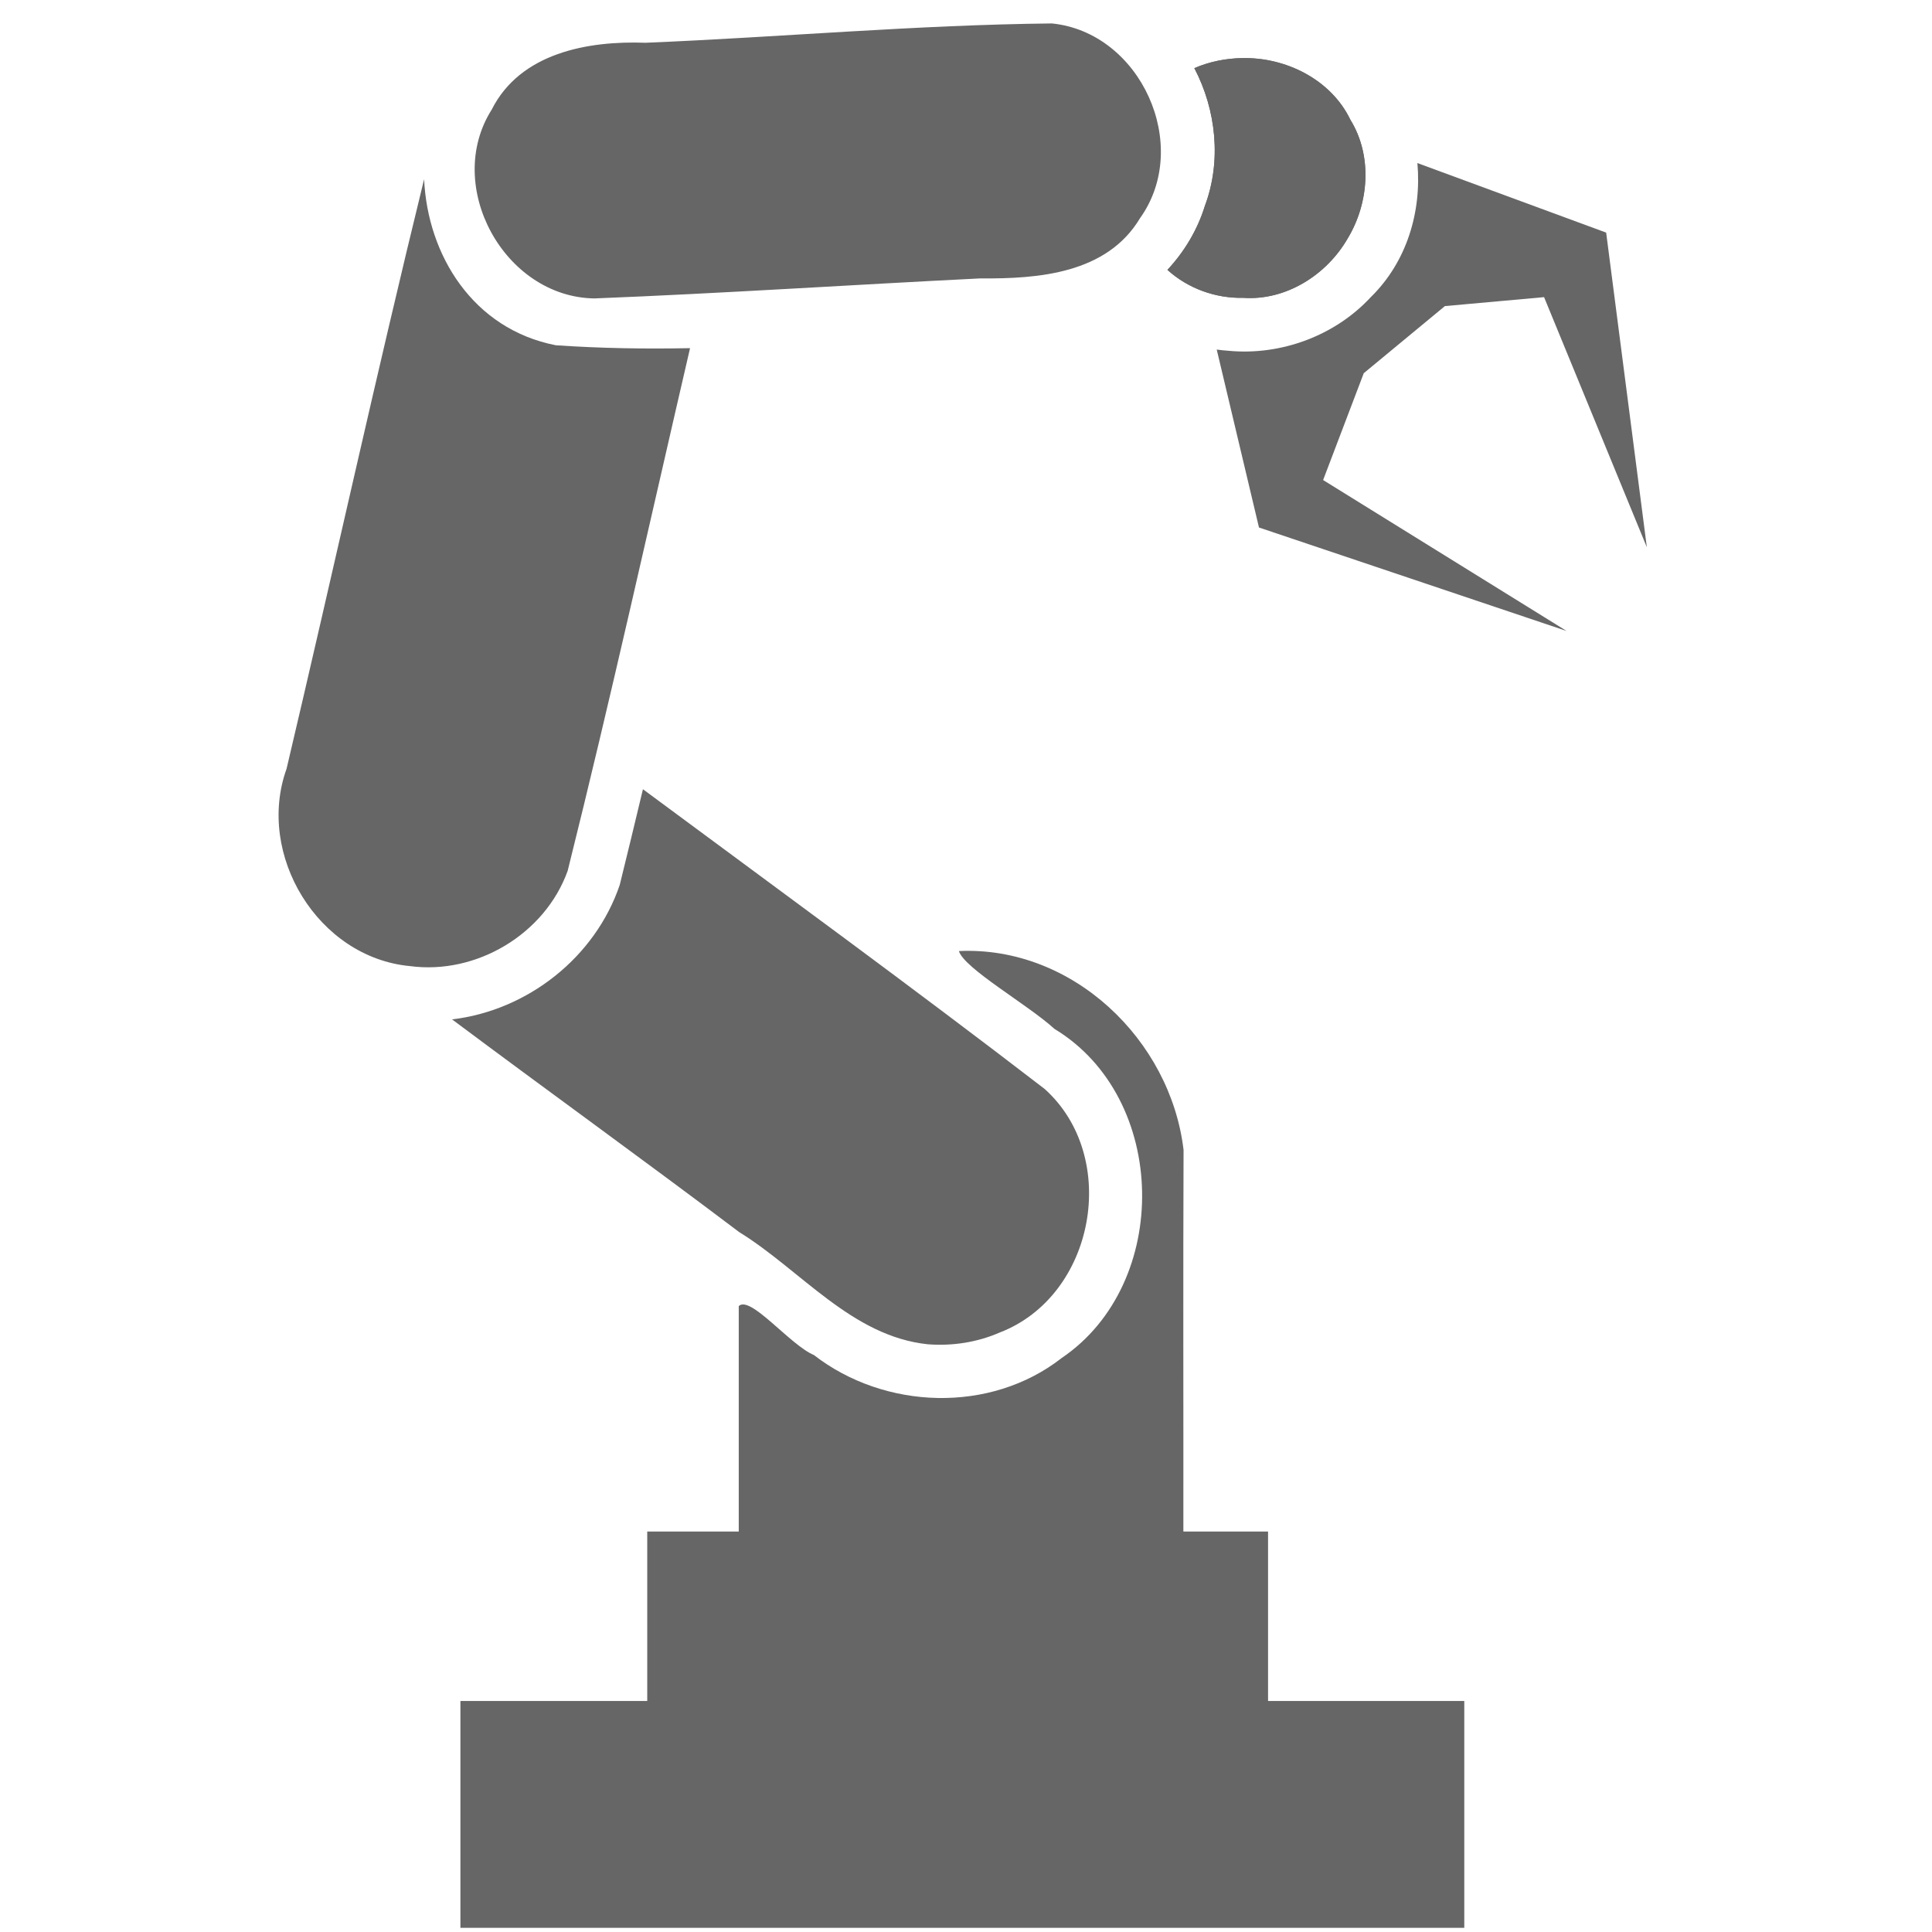
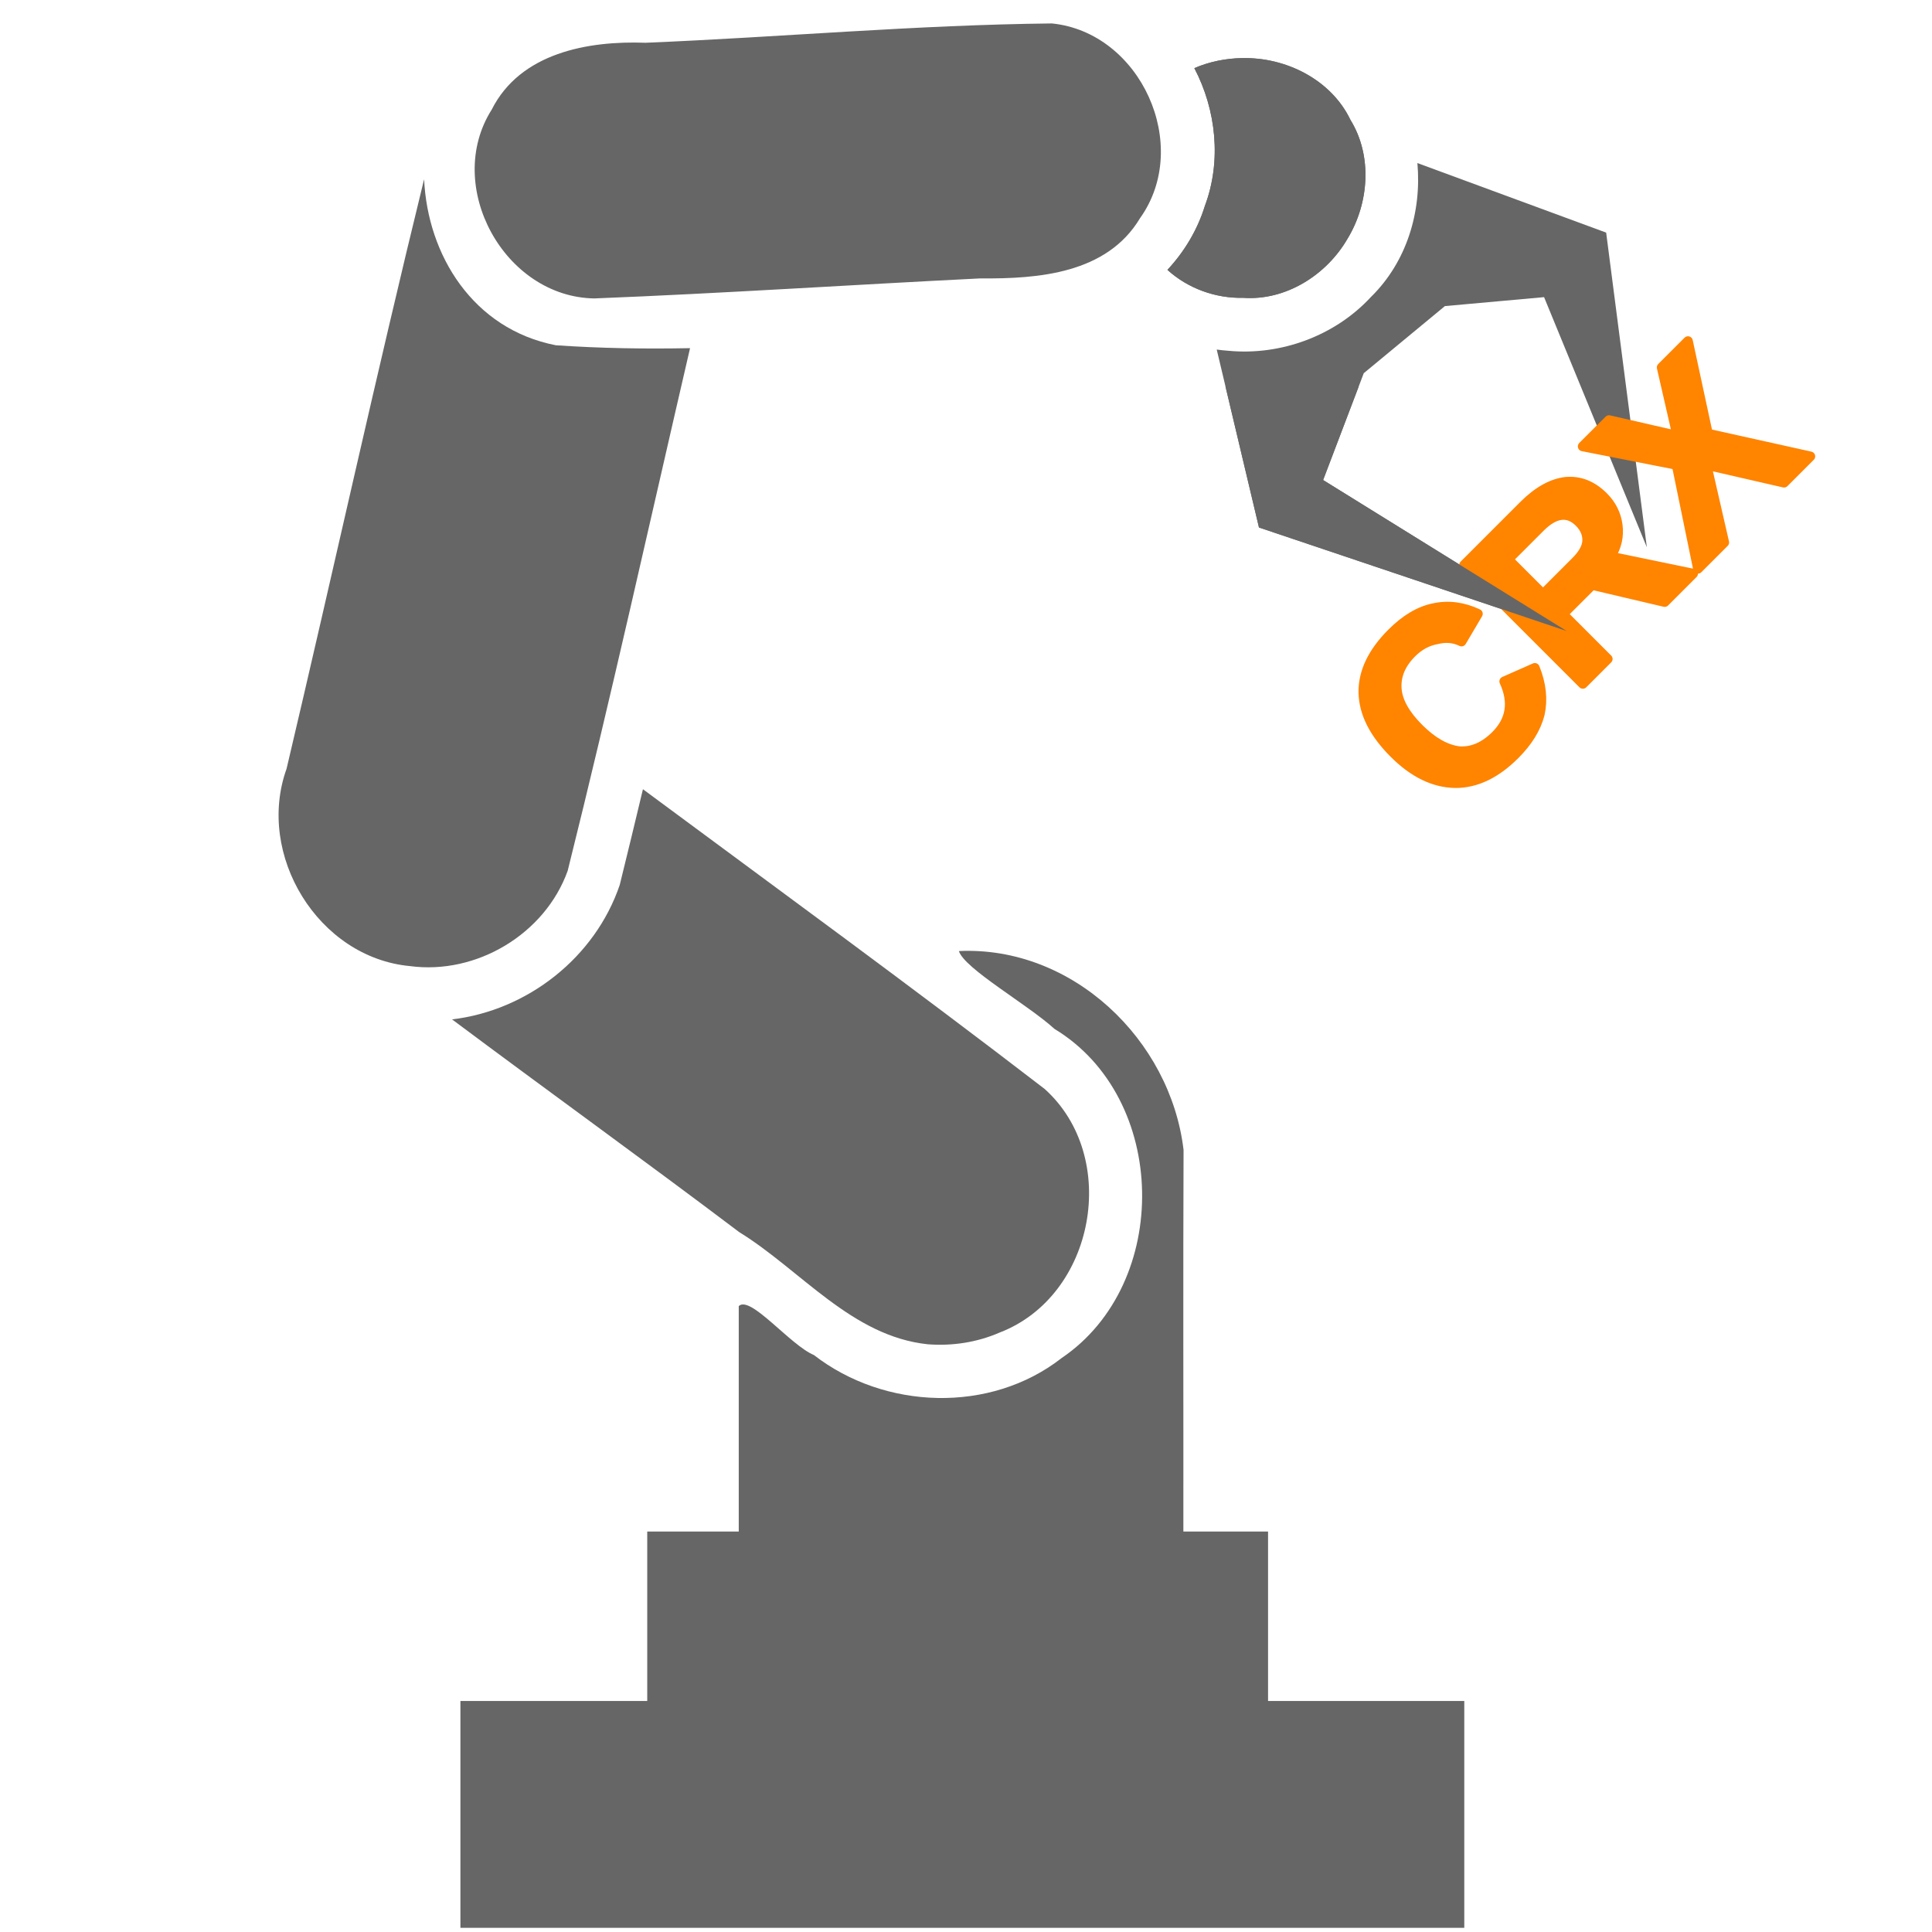
- <svg xmlns="http://www.w3.org/2000/svg" width="80" height="80" viewBox="0 0 30 30">
-   <g fill="#666" transform="translate(-2.4347 -3.222)">
+ <svg xmlns="http://www.w3.org/2000/svg" xmlns:xlink="http://www.w3.org/1999/xlink" width="80" height="80" viewBox="0 0 30 30">
+   <defs>
+     <clipPath id="left-finger">
+       <path d="M17 6H23.4L25 10.5H17Z" />
+     </clipPath>
+   </defs>
+   <g id="robot" fill="#666" transform="translate(-2.4347 -3.222)">
    <path d="M12.418 15.478c-.118.496-.238.99-.36 1.485-.383 1.129-1.435 1.95-2.604 2.088 1.481 1.107 2.984 2.189 4.459 3.303.96.592 1.746 1.618 2.929 1.742.381.029.768-.03 1.119-.184 1.478-.57 1.872-2.721.696-3.78-2.055-1.581-4.154-3.11-6.239-4.655z" />
    <path d="M17.324 17.989c.085.274 1.061.825 1.485 1.21 1.772 1.072 1.817 3.953.113 5.109-1.109.867-2.751.806-3.849-.045-.37-.155-.988-.935-1.167-.76v3.501h-1.421v2.631h-2.901v3.522h15.588v-3.522h-3.047v-2.631h-1.315c.002-1.975-.005-3.952.003-5.926-.203-1.712-1.727-3.17-3.489-3.088zm7.12-12.235c.067.754-.163 1.533-.723 2.081-.556.601-1.396.911-2.209.834-.062-.004-.123-.011-.184-.019l.656 2.763 4.777 1.607-3.781-2.344.631-1.659 1.26-1.042 1.54-.139 1.596 3.884-.632-4.886z" />
    <path d="M21.739 7.846c-.429.01-.858-.145-1.177-.434.264-.283.468-.623.582-.993.261-.694.177-1.488-.164-2.139.234-.101.489-.152.744-.156.677-.016 1.381.334 1.68.959.344.558.288 1.295-.045 1.844-.325.564-.958.966-1.62.919z" />
    <path d="M21.724 4.124c-.254.004-.509.055-.743.156.341.651.423 1.445.163 2.139-.114.37-.317.711-.581.994.318.289.747.444 1.177.434.662.047 1.295-.356 1.62-.919.334-.549.389-1.286.045-1.843-.3-.626-1.004-.976-1.681-.96zm-10.059 3.732c-1.4-.02-2.346-1.746-1.595-2.932.444-.882 1.494-1.071 2.389-1.038 2.103-.087 4.207-.278 6.309-.3 1.378.138 2.178 1.894 1.369 3.024-.516.862-1.58.943-2.48.935-1.998.099-3.995.232-5.993.311z" />
    <a transform="translate(2.9712 -10.859) scale(2.3518)">
      <path d="M2.572 7.171c-.317 1.293-.602 2.596-.908 3.892-.204.568.208 1.246.814 1.303.439.059.892-.211 1.042-.629.286-1.145.541-2.3.808-3.451-.297.006-.592.001-.886-.019-.548-.107-.847-.596-.87-1.097z" />
    </a>
  </g>
+   <text x="25.3" y="9.9" transform="rotate(-45 25.3 9.9)" font-family="Arial, Helvetica, sans-serif" font-weight="900" font-size="3.8" text-anchor="middle" fill="#ff8400" stroke="#ff8400" stroke-width="0.15" stroke-linejoin="round">CRX</text>
+   <use xlink:href="#robot" href="#robot" clip-path="url(#left-finger)" />
</svg>
